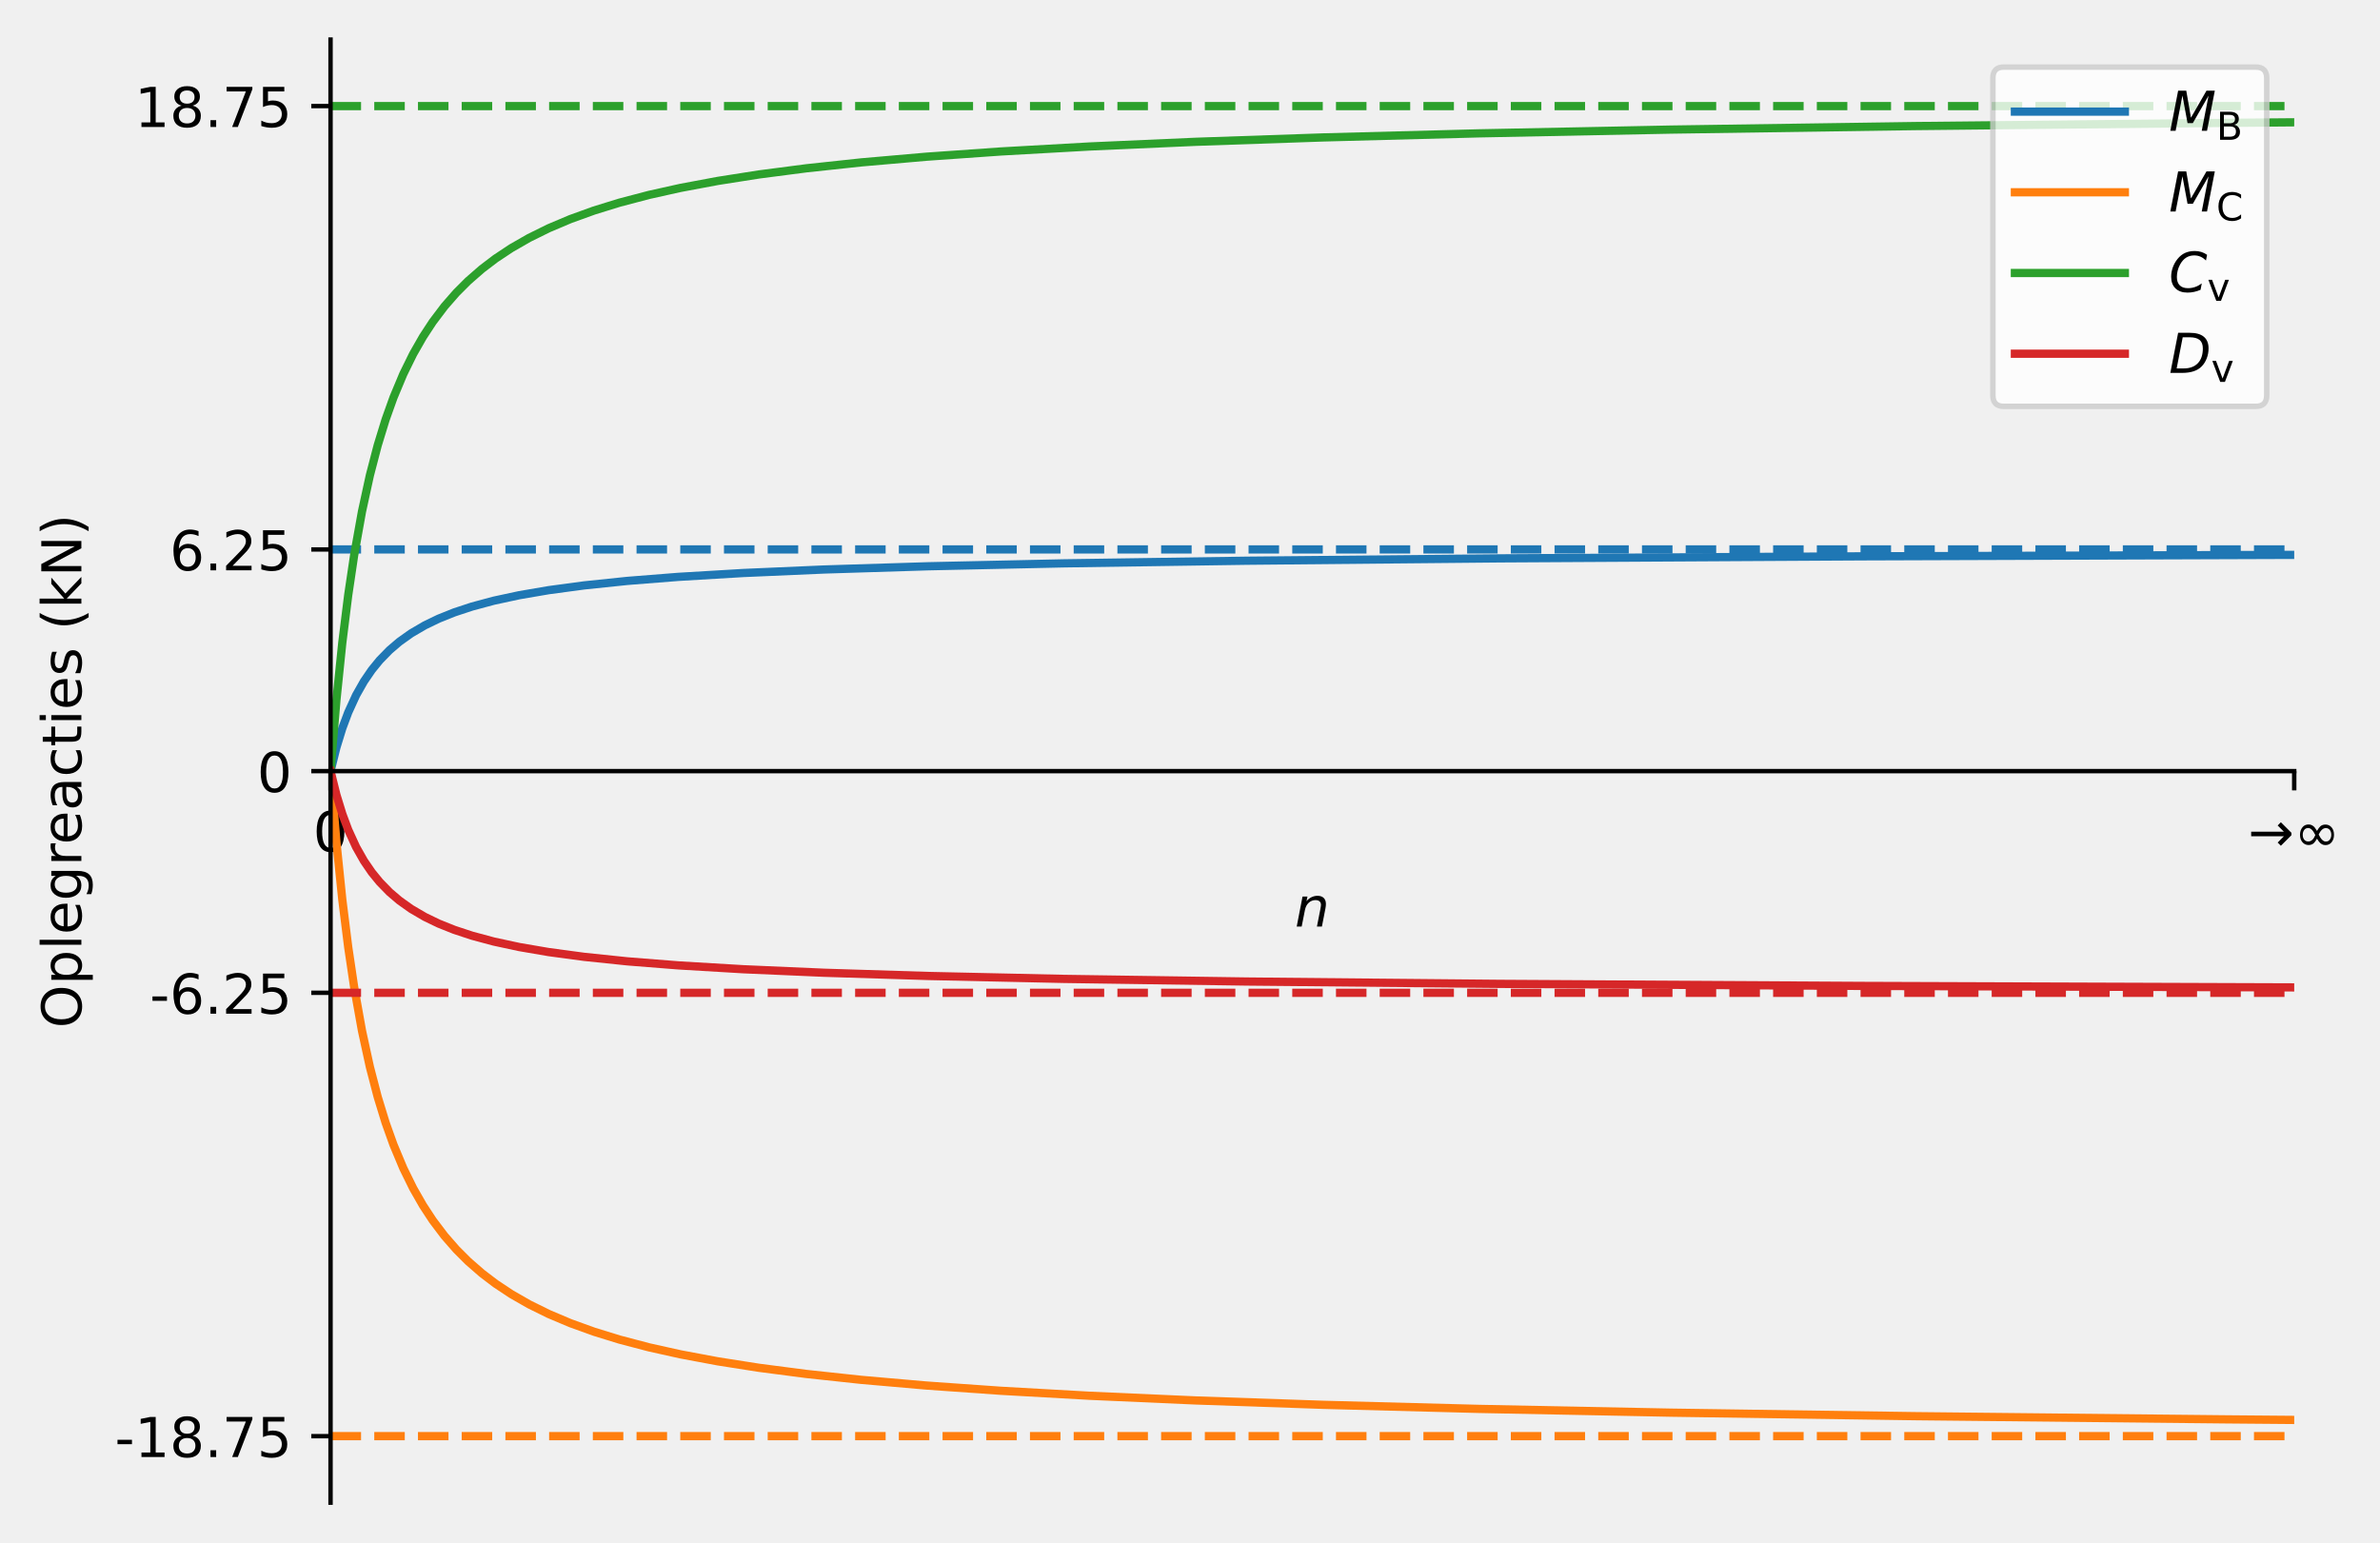
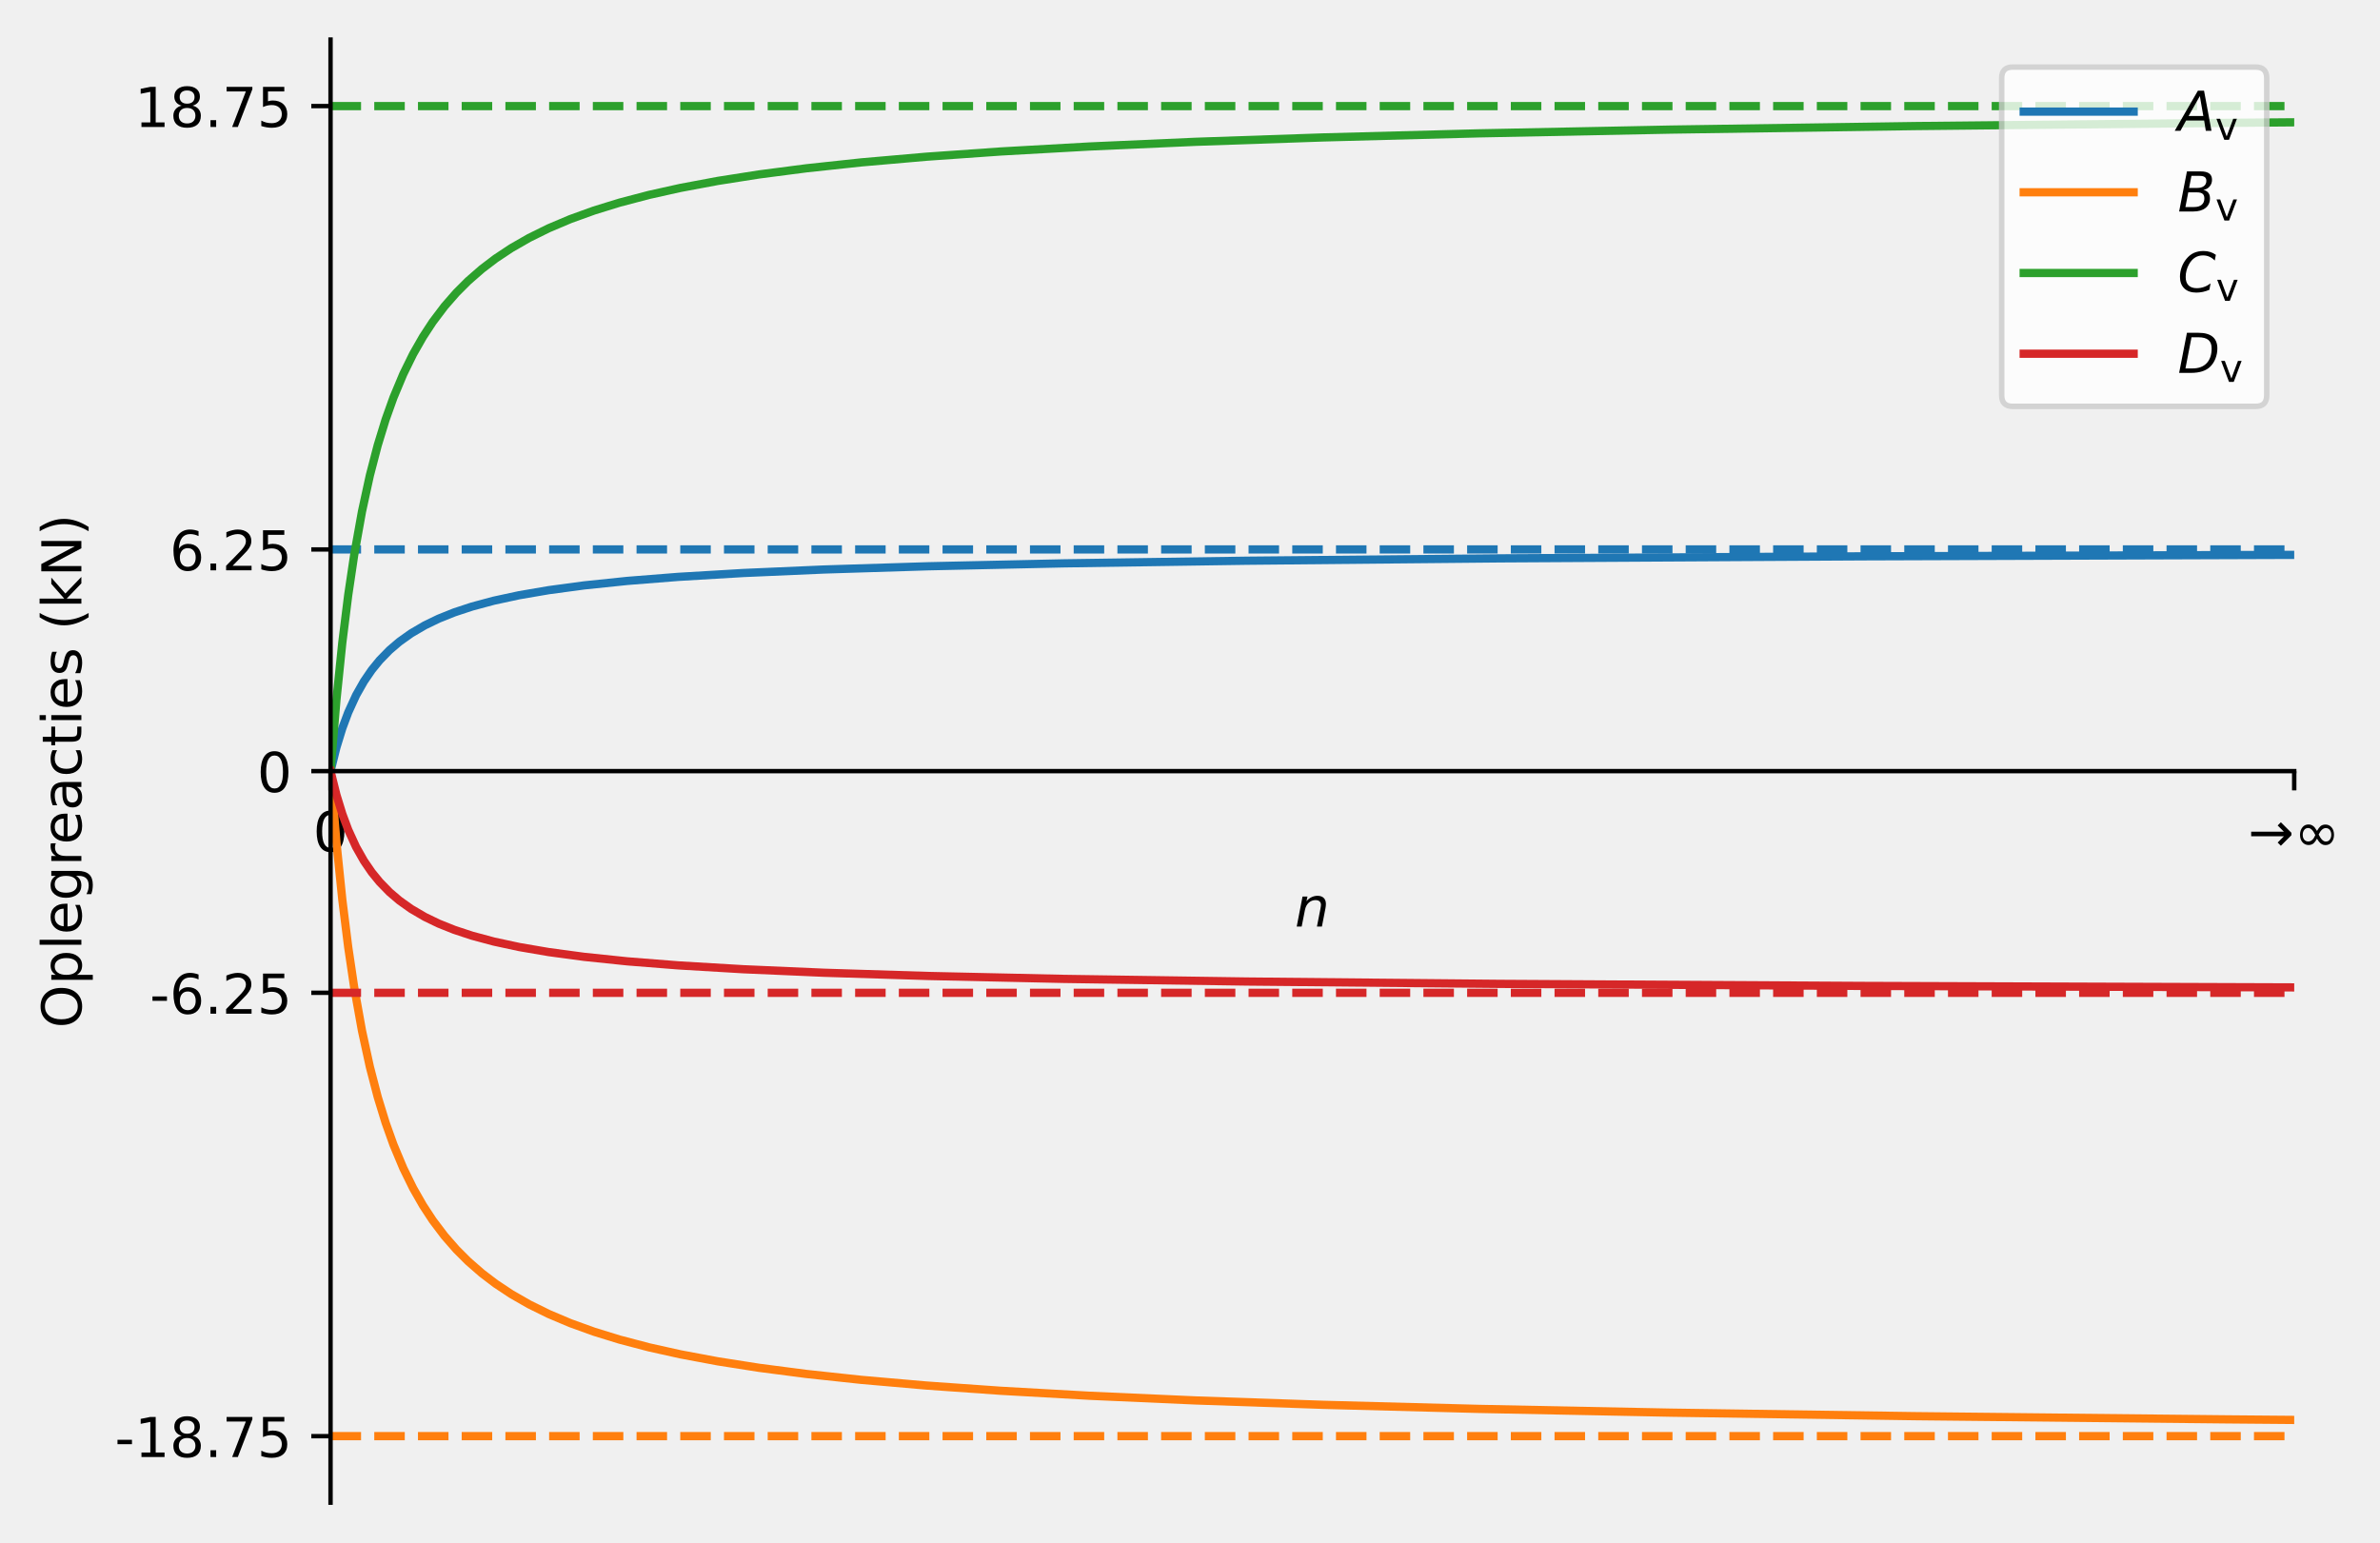
<svg xmlns="http://www.w3.org/2000/svg" xmlns:xlink="http://www.w3.org/1999/xlink" width="432.834pt" height="280.512pt" viewBox="0 0 432.834 280.512" version="1.1">
  <defs>
    <style type="text/css">*{stroke-linejoin: round; stroke-linecap: butt}</style>
  </defs>
  <g id="figure_1">
    <g id="patch_1">
      <path d="M 0 280.512  L 432.834 280.512  L 432.834 0  L 0 0  L 0 280.512  z " style="fill: none" />
    </g>
    <g id="axes_1">
      <g id="patch_2">
        <path d="M 60.114 273.312  L 417.234 273.312  L 417.234 7.2  L 60.114 7.2  L 60.114 273.312  z " style="fill: none" />
      </g>
      <g id="matplotlib.axis_1">
        <g id="xtick_1">
          <g id="line2d_1">
            <defs>
-               <path id="m6fb3239a4a" d="M 0 0  L 0 3.5  " style="stroke: #000000; stroke-width: 0.8" />
-             </defs>
-             <g>
-               <use xlink:href="#m6fb3239a4a" x="60.114" y="140.256" style="stroke: #000000; stroke-width: 0.8" />
+               <path id="m4605a15972" d="M 0 0  L 0 3.5  " style="stroke: #000000; stroke-width: 0.8" />
+             </defs>
+             <g>
+               <use xlink:href="#m4605a15972" x="60.114" y="140.256" style="stroke: #000000; stroke-width: 0.8" />
            </g>
          </g>
          <g id="text_1">
            <g transform="translate(56.93281 154.8544) scale(0.1 -0.1)">
              <defs>
                <path id="DejaVuSans-30" d="M 2034 4250  Q 1547 4250 1301 3770  Q 1056 3291 1056 2328  Q 1056 1369 1301 889  Q 1547 409 2034 409  Q 2525 409 2770 889  Q 3016 1369 3016 2328  Q 3016 3291 2770 3770  Q 2525 4250 2034 4250  z M 2034 4750  Q 2819 4750 3233 4129  Q 3647 3509 3647 2328  Q 3647 1150 3233 529  Q 2819 -91 2034 -91  Q 1250 -91 836 529  Q 422 1150 422 2328  Q 422 3509 836 4129  Q 1250 4750 2034 4750  z " transform="scale(0.015625)" />
              </defs>
              <use xlink:href="#DejaVuSans-30" />
            </g>
          </g>
        </g>
        <g id="xtick_2">
          <g id="line2d_2">
            <g>
-               <use xlink:href="#m6fb3239a4a" x="417.234" y="140.256" style="stroke: #000000; stroke-width: 0.8" />
+               <use xlink:href="#m4605a15972" x="417.234" y="140.256" style="stroke: #000000; stroke-width: 0.8" />
            </g>
          </g>
          <g id="text_2">
            <g transform="translate(408.8341 154.8544) scale(0.1 -0.1)">
              <defs>
                <path id="DejaVuSans-2192" d="M 5050 2147  L 5050 1866  L 3822 638  L 3447 1013  L 4175 1741  L 366 1741  L 366 2272  L 4175 2272  L 3447 3000  L 3822 3375  L 5050 2147  z " transform="scale(0.015625)" />
                <path id="DejaVuSans-221e" d="M 2916 1091  Q 2819 1203 2666 1466  Q 2456 1091 2272 925  Q 2041 725 1681 725  Q 1259 725 981 1041  Q 688 1372 688 1919  Q 688 2444 981 2800  Q 1244 3116 1688 3116  Q 1916 3116 2084 3022  Q 2281 2919 2416 2741  Q 2541 2581 2666 2366  Q 2875 2741 3059 2906  Q 3291 3106 3650 3106  Q 4072 3106 4350 2791  Q 4644 2459 4644 1913  Q 4644 1388 4350 1031  Q 4088 716 3644 716  Q 3416 716 3247 809  Q 3078 894 2916 1091  z M 1647 1134  Q 2163 1134 2472 1884  Q 2075 2703 1647 2703  Q 1334 2703 1175 2478  Q 1003 2238 1003 1919  Q 1003 1569 1175 1353  Q 1350 1134 1647 1134  z M 3684 2697  Q 3219 2697 2859 1947  Q 3253 1128 3684 1128  Q 3997 1128 4156 1353  Q 4328 1594 4328 1913  Q 4328 2263 4156 2478  Q 3981 2697 3684 2697  z " transform="scale(0.015625)" />
              </defs>
              <use xlink:href="#DejaVuSans-2192" transform="translate(0 0.265625)" />
              <use xlink:href="#DejaVuSans-221e" transform="translate(83.78906 0.265625)" />
            </g>
          </g>
        </g>
        <g id="text_3">
          <g transform="translate(235.4741 168.5326) scale(0.1 -0.1)">
            <defs>
              <path id="DejaVuSans-Oblique-6e" d="M 3566 2113  L 3156 0  L 2578 0  L 2988 2091  Q 3016 2238 3031 2350  Q 3047 2463 3047 2528  Q 3047 2791 2881 2937  Q 2716 3084 2419 3084  Q 1956 3084 1622 2776  Q 1288 2469 1184 1941  L 800 0  L 225 0  L 903 3500  L 1478 3500  L 1363 2950  Q 1603 3253 1940 3418  Q 2278 3584 2650 3584  Q 3113 3584 3367 3334  Q 3622 3084 3622 2631  Q 3622 2519 3608 2391  Q 3594 2263 3566 2113  z " transform="scale(0.015625)" />
            </defs>
            <use xlink:href="#DejaVuSans-Oblique-6e" />
          </g>
        </g>
      </g>
      <g id="matplotlib.axis_2">
        <g id="ytick_1">
          <g id="line2d_3">
            <defs>
-               <path id="m26f1912594" d="M 0 0  L -3.5 0  " style="stroke: #000000; stroke-width: 0.8" />
-             </defs>
-             <g>
-               <use xlink:href="#m26f1912594" x="60.114" y="261.216" style="stroke: #000000; stroke-width: 0.8" />
+               <path id="mf6d08689dd" d="M 0 0  L -3.5 0  " style="stroke: #000000; stroke-width: 0.8" />
+             </defs>
+             <g>
+               <use xlink:href="#mf6d08689dd" x="60.114" y="261.216" style="stroke: #000000; stroke-width: 0.8" />
            </g>
          </g>
          <g id="text_4">
            <g transform="translate(20.87813 265.0152) scale(0.1 -0.1)">
              <defs>
                <path id="DejaVuSans-2d" d="M 313 2009  L 1997 2009  L 1997 1497  L 313 1497  L 313 2009  z " transform="scale(0.015625)" />
                <path id="DejaVuSans-31" d="M 794 531  L 1825 531  L 1825 4091  L 703 3866  L 703 4441  L 1819 4666  L 2450 4666  L 2450 531  L 3481 531  L 3481 0  L 794 0  L 794 531  z " transform="scale(0.015625)" />
                <path id="DejaVuSans-38" d="M 2034 2216  Q 1584 2216 1326 1975  Q 1069 1734 1069 1313  Q 1069 891 1326 650  Q 1584 409 2034 409  Q 2484 409 2743 651  Q 3003 894 3003 1313  Q 3003 1734 2745 1975  Q 2488 2216 2034 2216  z M 1403 2484  Q 997 2584 770 2862  Q 544 3141 544 3541  Q 544 4100 942 4425  Q 1341 4750 2034 4750  Q 2731 4750 3128 4425  Q 3525 4100 3525 3541  Q 3525 3141 3298 2862  Q 3072 2584 2669 2484  Q 3125 2378 3379 2068  Q 3634 1759 3634 1313  Q 3634 634 3220 271  Q 2806 -91 2034 -91  Q 1263 -91 848 271  Q 434 634 434 1313  Q 434 1759 690 2068  Q 947 2378 1403 2484  z M 1172 3481  Q 1172 3119 1398 2916  Q 1625 2713 2034 2713  Q 2441 2713 2670 2916  Q 2900 3119 2900 3481  Q 2900 3844 2670 4047  Q 2441 4250 2034 4250  Q 1625 4250 1398 4047  Q 1172 3844 1172 3481  z " transform="scale(0.015625)" />
                <path id="DejaVuSans-2e" d="M 684 794  L 1344 794  L 1344 0  L 684 0  L 684 794  z " transform="scale(0.015625)" />
                <path id="DejaVuSans-37" d="M 525 4666  L 3525 4666  L 3525 4397  L 1831 0  L 1172 0  L 2766 4134  L 525 4134  L 525 4666  z " transform="scale(0.015625)" />
                <path id="DejaVuSans-35" d="M 691 4666  L 3169 4666  L 3169 4134  L 1269 4134  L 1269 2991  Q 1406 3038 1543 3061  Q 1681 3084 1819 3084  Q 2600 3084 3056 2656  Q 3513 2228 3513 1497  Q 3513 744 3044 326  Q 2575 -91 1722 -91  Q 1428 -91 1123 -41  Q 819 9 494 109  L 494 744  Q 775 591 1075 516  Q 1375 441 1709 441  Q 2250 441 2565 725  Q 2881 1009 2881 1497  Q 2881 1984 2565 2268  Q 2250 2553 1709 2553  Q 1456 2553 1204 2497  Q 953 2441 691 2322  L 691 4666  z " transform="scale(0.015625)" />
              </defs>
              <use xlink:href="#DejaVuSans-2d" />
              <use xlink:href="#DejaVuSans-31" transform="translate(36.08398 0)" />
              <use xlink:href="#DejaVuSans-38" transform="translate(99.70703 0)" />
              <use xlink:href="#DejaVuSans-2e" transform="translate(163.3301 0)" />
              <use xlink:href="#DejaVuSans-37" transform="translate(195.1172 0)" />
              <use xlink:href="#DejaVuSans-35" transform="translate(258.7402 0)" />
            </g>
          </g>
        </g>
        <g id="ytick_2">
          <g id="line2d_4">
            <g>
-               <use xlink:href="#m26f1912594" x="60.114" y="180.576" style="stroke: #000000; stroke-width: 0.8" />
+               <use xlink:href="#mf6d08689dd" x="60.114" y="180.576" style="stroke: #000000; stroke-width: 0.8" />
            </g>
          </g>
          <g id="text_5">
            <g transform="translate(27.24063 184.3752) scale(0.1 -0.1)">
              <defs>
                <path id="DejaVuSans-36" d="M 2113 2584  Q 1688 2584 1439 2293  Q 1191 2003 1191 1497  Q 1191 994 1439 701  Q 1688 409 2113 409  Q 2538 409 2786 701  Q 3034 994 3034 1497  Q 3034 2003 2786 2293  Q 2538 2584 2113 2584  z M 3366 4563  L 3366 3988  Q 3128 4100 2886 4159  Q 2644 4219 2406 4219  Q 1781 4219 1451 3797  Q 1122 3375 1075 2522  Q 1259 2794 1537 2939  Q 1816 3084 2150 3084  Q 2853 3084 3261 2657  Q 3669 2231 3669 1497  Q 3669 778 3244 343  Q 2819 -91 2113 -91  Q 1303 -91 875 529  Q 447 1150 447 2328  Q 447 3434 972 4092  Q 1497 4750 2381 4750  Q 2619 4750 2861 4703  Q 3103 4656 3366 4563  z " transform="scale(0.015625)" />
                <path id="DejaVuSans-32" d="M 1228 531  L 3431 531  L 3431 0  L 469 0  L 469 531  Q 828 903 1448 1529  Q 2069 2156 2228 2338  Q 2531 2678 2651 2914  Q 2772 3150 2772 3378  Q 2772 3750 2511 3984  Q 2250 4219 1831 4219  Q 1534 4219 1204 4116  Q 875 4013 500 3803  L 500 4441  Q 881 4594 1212 4672  Q 1544 4750 1819 4750  Q 2544 4750 2975 4387  Q 3406 4025 3406 3419  Q 3406 3131 3298 2873  Q 3191 2616 2906 2266  Q 2828 2175 2409 1742  Q 1991 1309 1228 531  z " transform="scale(0.015625)" />
              </defs>
              <use xlink:href="#DejaVuSans-2d" />
              <use xlink:href="#DejaVuSans-36" transform="translate(36.08398 0)" />
              <use xlink:href="#DejaVuSans-2e" transform="translate(99.70703 0)" />
              <use xlink:href="#DejaVuSans-32" transform="translate(131.4941 0)" />
              <use xlink:href="#DejaVuSans-35" transform="translate(195.1172 0)" />
            </g>
          </g>
        </g>
        <g id="ytick_3">
          <g id="line2d_5">
            <g>
-               <use xlink:href="#m26f1912594" x="60.114" y="140.256" style="stroke: #000000; stroke-width: 0.8" />
+               <use xlink:href="#mf6d08689dd" x="60.114" y="140.256" style="stroke: #000000; stroke-width: 0.8" />
            </g>
          </g>
          <g id="text_6">
            <g transform="translate(46.75156 144.0552) scale(0.1 -0.1)">
              <use xlink:href="#DejaVuSans-30" />
            </g>
          </g>
        </g>
        <g id="ytick_4">
          <g id="line2d_6">
            <g>
-               <use xlink:href="#m26f1912594" x="60.114" y="99.936" style="stroke: #000000; stroke-width: 0.8" />
+               <use xlink:href="#mf6d08689dd" x="60.114" y="99.936" style="stroke: #000000; stroke-width: 0.8" />
            </g>
          </g>
          <g id="text_7">
            <g transform="translate(30.84844 103.7352) scale(0.1 -0.1)">
              <use xlink:href="#DejaVuSans-36" />
              <use xlink:href="#DejaVuSans-2e" transform="translate(63.62305 0)" />
              <use xlink:href="#DejaVuSans-32" transform="translate(95.41016 0)" />
              <use xlink:href="#DejaVuSans-35" transform="translate(159.0332 0)" />
            </g>
          </g>
        </g>
        <g id="ytick_5">
          <g id="line2d_7">
            <g>
-               <use xlink:href="#m26f1912594" x="60.114" y="19.296" style="stroke: #000000; stroke-width: 0.8" />
+               <use xlink:href="#mf6d08689dd" x="60.114" y="19.296" style="stroke: #000000; stroke-width: 0.8" />
            </g>
          </g>
          <g id="text_8">
            <g transform="translate(24.48594 23.09522) scale(0.1 -0.1)">
              <use xlink:href="#DejaVuSans-31" />
              <use xlink:href="#DejaVuSans-38" transform="translate(63.62305 0)" />
              <use xlink:href="#DejaVuSans-2e" transform="translate(127.2461 0)" />
              <use xlink:href="#DejaVuSans-37" transform="translate(159.0332 0)" />
              <use xlink:href="#DejaVuSans-35" transform="translate(222.6562 0)" />
            </g>
          </g>
        </g>
        <g id="text_9">
          <g transform="translate(14.79844 186.9958) rotate(-90) scale(0.1 -0.1)">
            <defs>
              <path id="DejaVuSans-4f" d="M 2522 4238  Q 1834 4238 1429 3725  Q 1025 3213 1025 2328  Q 1025 1447 1429 934  Q 1834 422 2522 422  Q 3209 422 3611 934  Q 4013 1447 4013 2328  Q 4013 3213 3611 3725  Q 3209 4238 2522 4238  z M 2522 4750  Q 3503 4750 4090 4092  Q 4678 3434 4678 2328  Q 4678 1225 4090 567  Q 3503 -91 2522 -91  Q 1538 -91 948 565  Q 359 1222 359 2328  Q 359 3434 948 4092  Q 1538 4750 2522 4750  z " transform="scale(0.015625)" />
              <path id="DejaVuSans-70" d="M 1159 525  L 1159 -1331  L 581 -1331  L 581 3500  L 1159 3500  L 1159 2969  Q 1341 3281 1617 3432  Q 1894 3584 2278 3584  Q 2916 3584 3314 3078  Q 3713 2572 3713 1747  Q 3713 922 3314 415  Q 2916 -91 2278 -91  Q 1894 -91 1617 61  Q 1341 213 1159 525  z M 3116 1747  Q 3116 2381 2855 2742  Q 2594 3103 2138 3103  Q 1681 3103 1420 2742  Q 1159 2381 1159 1747  Q 1159 1113 1420 752  Q 1681 391 2138 391  Q 2594 391 2855 752  Q 3116 1113 3116 1747  z " transform="scale(0.015625)" />
              <path id="DejaVuSans-6c" d="M 603 4863  L 1178 4863  L 1178 0  L 603 0  L 603 4863  z " transform="scale(0.015625)" />
              <path id="DejaVuSans-65" d="M 3597 1894  L 3597 1613  L 953 1613  Q 991 1019 1311 708  Q 1631 397 2203 397  Q 2534 397 2845 478  Q 3156 559 3463 722  L 3463 178  Q 3153 47 2828 -22  Q 2503 -91 2169 -91  Q 1331 -91 842 396  Q 353 884 353 1716  Q 353 2575 817 3079  Q 1281 3584 2069 3584  Q 2775 3584 3186 3129  Q 3597 2675 3597 1894  z M 3022 2063  Q 3016 2534 2758 2815  Q 2500 3097 2075 3097  Q 1594 3097 1305 2825  Q 1016 2553 972 2059  L 3022 2063  z " transform="scale(0.015625)" />
              <path id="DejaVuSans-67" d="M 2906 1791  Q 2906 2416 2648 2759  Q 2391 3103 1925 3103  Q 1463 3103 1205 2759  Q 947 2416 947 1791  Q 947 1169 1205 825  Q 1463 481 1925 481  Q 2391 481 2648 825  Q 2906 1169 2906 1791  z M 3481 434  Q 3481 -459 3084 -895  Q 2688 -1331 1869 -1331  Q 1566 -1331 1297 -1286  Q 1028 -1241 775 -1147  L 775 -588  Q 1028 -725 1275 -790  Q 1522 -856 1778 -856  Q 2344 -856 2625 -561  Q 2906 -266 2906 331  L 2906 616  Q 2728 306 2450 153  Q 2172 0 1784 0  Q 1141 0 747 490  Q 353 981 353 1791  Q 353 2603 747 3093  Q 1141 3584 1784 3584  Q 2172 3584 2450 3431  Q 2728 3278 2906 2969  L 2906 3500  L 3481 3500  L 3481 434  z " transform="scale(0.015625)" />
              <path id="DejaVuSans-72" d="M 2631 2963  Q 2534 3019 2420 3045  Q 2306 3072 2169 3072  Q 1681 3072 1420 2755  Q 1159 2438 1159 1844  L 1159 0  L 581 0  L 581 3500  L 1159 3500  L 1159 2956  Q 1341 3275 1631 3429  Q 1922 3584 2338 3584  Q 2397 3584 2469 3576  Q 2541 3569 2628 3553  L 2631 2963  z " transform="scale(0.015625)" />
              <path id="DejaVuSans-61" d="M 2194 1759  Q 1497 1759 1228 1600  Q 959 1441 959 1056  Q 959 750 1161 570  Q 1363 391 1709 391  Q 2188 391 2477 730  Q 2766 1069 2766 1631  L 2766 1759  L 2194 1759  z M 3341 1997  L 3341 0  L 2766 0  L 2766 531  Q 2569 213 2275 61  Q 1981 -91 1556 -91  Q 1019 -91 701 211  Q 384 513 384 1019  Q 384 1609 779 1909  Q 1175 2209 1959 2209  L 2766 2209  L 2766 2266  Q 2766 2663 2505 2880  Q 2244 3097 1772 3097  Q 1472 3097 1187 3025  Q 903 2953 641 2809  L 641 3341  Q 956 3463 1253 3523  Q 1550 3584 1831 3584  Q 2591 3584 2966 3190  Q 3341 2797 3341 1997  z " transform="scale(0.015625)" />
              <path id="DejaVuSans-63" d="M 3122 3366  L 3122 2828  Q 2878 2963 2633 3030  Q 2388 3097 2138 3097  Q 1578 3097 1268 2742  Q 959 2388 959 1747  Q 959 1106 1268 751  Q 1578 397 2138 397  Q 2388 397 2633 464  Q 2878 531 3122 666  L 3122 134  Q 2881 22 2623 -34  Q 2366 -91 2075 -91  Q 1284 -91 818 406  Q 353 903 353 1747  Q 353 2603 823 3093  Q 1294 3584 2113 3584  Q 2378 3584 2631 3529  Q 2884 3475 3122 3366  z " transform="scale(0.015625)" />
              <path id="DejaVuSans-74" d="M 1172 4494  L 1172 3500  L 2356 3500  L 2356 3053  L 1172 3053  L 1172 1153  Q 1172 725 1289 603  Q 1406 481 1766 481  L 2356 481  L 2356 0  L 1766 0  Q 1100 0 847 248  Q 594 497 594 1153  L 594 3053  L 172 3053  L 172 3500  L 594 3500  L 594 4494  L 1172 4494  z " transform="scale(0.015625)" />
              <path id="DejaVuSans-69" d="M 603 3500  L 1178 3500  L 1178 0  L 603 0  L 603 3500  z M 603 4863  L 1178 4863  L 1178 4134  L 603 4134  L 603 4863  z " transform="scale(0.015625)" />
              <path id="DejaVuSans-73" d="M 2834 3397  L 2834 2853  Q 2591 2978 2328 3040  Q 2066 3103 1784 3103  Q 1356 3103 1142 2972  Q 928 2841 928 2578  Q 928 2378 1081 2264  Q 1234 2150 1697 2047  L 1894 2003  Q 2506 1872 2764 1633  Q 3022 1394 3022 966  Q 3022 478 2636 193  Q 2250 -91 1575 -91  Q 1294 -91 989 -36  Q 684 19 347 128  L 347 722  Q 666 556 975 473  Q 1284 391 1588 391  Q 1994 391 2212 530  Q 2431 669 2431 922  Q 2431 1156 2273 1281  Q 2116 1406 1581 1522  L 1381 1569  Q 847 1681 609 1914  Q 372 2147 372 2553  Q 372 3047 722 3315  Q 1072 3584 1716 3584  Q 2034 3584 2315 3537  Q 2597 3491 2834 3397  z " transform="scale(0.015625)" />
              <path id="DejaVuSans-20" transform="scale(0.015625)" />
              <path id="DejaVuSans-28" d="M 1984 4856  Q 1566 4138 1362 3434  Q 1159 2731 1159 2009  Q 1159 1288 1364 580  Q 1569 -128 1984 -844  L 1484 -844  Q 1016 -109 783 600  Q 550 1309 550 2009  Q 550 2706 781 3412  Q 1013 4119 1484 4856  L 1984 4856  z " transform="scale(0.015625)" />
              <path id="DejaVuSans-6b" d="M 581 4863  L 1159 4863  L 1159 1991  L 2875 3500  L 3609 3500  L 1753 1863  L 3688 0  L 2938 0  L 1159 1709  L 1159 0  L 581 0  L 581 4863  z " transform="scale(0.015625)" />
              <path id="DejaVuSans-4e" d="M 628 4666  L 1478 4666  L 3547 763  L 3547 4666  L 4159 4666  L 4159 0  L 3309 0  L 1241 3903  L 1241 0  L 628 0  L 628 4666  z " transform="scale(0.015625)" />
              <path id="DejaVuSans-29" d="M 513 4856  L 1013 4856  Q 1481 4119 1714 3412  Q 1947 2706 1947 2009  Q 1947 1309 1714 600  Q 1481 -109 1013 -844  L 513 -844  Q 928 -128 1133 580  Q 1338 1288 1338 2009  Q 1338 2731 1133 3434  Q 928 4138 513 4856  z " transform="scale(0.015625)" />
            </defs>
            <use xlink:href="#DejaVuSans-4f" />
            <use xlink:href="#DejaVuSans-70" transform="translate(78.71094 0)" />
            <use xlink:href="#DejaVuSans-6c" transform="translate(142.1875 0)" />
            <use xlink:href="#DejaVuSans-65" transform="translate(169.9707 0)" />
            <use xlink:href="#DejaVuSans-67" transform="translate(231.4941 0)" />
            <use xlink:href="#DejaVuSans-72" transform="translate(294.9707 0)" />
            <use xlink:href="#DejaVuSans-65" transform="translate(333.834 0)" />
            <use xlink:href="#DejaVuSans-61" transform="translate(395.3574 0)" />
            <use xlink:href="#DejaVuSans-63" transform="translate(456.6367 0)" />
            <use xlink:href="#DejaVuSans-74" transform="translate(511.6172 0)" />
            <use xlink:href="#DejaVuSans-69" transform="translate(550.8262 0)" />
            <use xlink:href="#DejaVuSans-65" transform="translate(578.6094 0)" />
            <use xlink:href="#DejaVuSans-73" transform="translate(640.1328 0)" />
            <use xlink:href="#DejaVuSans-20" transform="translate(692.2324 0)" />
            <use xlink:href="#DejaVuSans-28" transform="translate(724.0195 0)" />
            <use xlink:href="#DejaVuSans-6b" transform="translate(763.0332 0)" />
            <use xlink:href="#DejaVuSans-4e" transform="translate(820.9434 0)" />
            <use xlink:href="#DejaVuSans-29" transform="translate(895.748 0)" />
          </g>
        </g>
      </g>
      <g id="line2d_8">
-         <path d="M 60.114 140.256  L 61.186 135.932  L 62.259 132.446  L 63.331 129.575  L 64.761 126.453  L 66.191 123.926  L 67.621 121.839  L 69.051 120.086  L 70.838 118.253  L 72.626 116.726  L 74.771 115.199  L 77.273 113.735  L 79.775 112.527  L 82.635 111.382  L 85.852 110.32  L 89.785 109.262  L 94.432 108.26  L 99.794 107.342  L 106.229 106.476  L 114.093 105.658  L 123.388 104.922  L 135.184 104.222  L 149.841 103.585  L 168.787 102.997  L 193.453 102.466  L 226.699 101.987  L 272.813 101.56  L 338.946 101.187  L 417.234 100.919  L 417.234 100.919  " clip-path="url(#pb5af8a26dc)" style="fill: none; stroke: #1f77b4; stroke-width: 1.5; stroke-linecap: square" />
+         <path d="M 60.114 140.256  L 61.186 135.932  L 62.259 132.446  L 63.331 129.575  L 64.761 126.453  L 66.191 123.926  L 67.621 121.839  L 69.051 120.086  L 70.838 118.253  L 72.626 116.726  L 74.771 115.199  L 77.273 113.735  L 79.775 112.527  L 82.635 111.382  L 85.852 110.32  L 89.785 109.262  L 94.432 108.26  L 99.794 107.342  L 106.229 106.476  L 114.093 105.658  L 123.388 104.922  L 135.184 104.222  L 149.841 103.585  L 168.787 102.997  L 193.453 102.466  L 226.699 101.987  L 272.813 101.56  L 338.946 101.187  L 417.234 100.919  L 417.234 100.919  " clip-path="url(#p53625555cb)" style="fill: none; stroke: #1f77b4; stroke-width: 1.5; stroke-linecap: square" />
      </g>
      <g id="line2d_9">
-         <path d="M 60.114 99.936  L 417.234 99.936  " clip-path="url(#pb5af8a26dc)" style="fill: none; stroke-dasharray: 5.55,2.4; stroke-dashoffset: 0; stroke: #1f77b4; stroke-width: 1.5" />
+         <path d="M 60.114 99.936  L 417.234 99.936  " clip-path="url(#p53625555cb)" style="fill: none; stroke-dasharray: 5.55,2.4; stroke-dashoffset: 0; stroke: #1f77b4; stroke-width: 1.5" />
      </g>
      <g id="line2d_10">
-         <path d="M 60.114 140.256  L 61.186 153.228  L 62.259 163.687  L 63.331 172.298  L 64.404 179.513  L 65.834 187.489  L 67.264 194.046  L 68.694 199.532  L 70.123 204.19  L 71.553 208.193  L 73.341 212.471  L 75.128 216.11  L 76.916 219.243  L 78.703 221.97  L 80.848 224.808  L 82.993 227.263  L 85.137 229.408  L 87.64 231.591  L 90.142 233.494  L 93.002 235.39  L 96.219 237.235  L 99.794 238.999  L 103.726 240.662  L 108.016 242.213  L 112.663 243.65  L 118.025 245.059  L 123.745 246.333  L 130.537 247.606  L 138.044 248.783  L 146.624 249.9  L 156.633 250.975  L 168.43 252.005  L 182.014 252.961  L 198.1 253.865  L 217.404 254.719  L 240.64 255.516  L 268.881 256.255  L 303.914 256.943  L 348.241 257.581  L 405.08 258.164  L 417.234 258.266  L 417.234 258.266  " clip-path="url(#pb5af8a26dc)" style="fill: none; stroke: #ff7f0e; stroke-width: 1.5; stroke-linecap: square" />
+         <path d="M 60.114 140.256  L 61.186 153.228  L 62.259 163.687  L 63.331 172.298  L 64.404 179.513  L 65.834 187.489  L 67.264 194.046  L 68.694 199.532  L 70.123 204.19  L 71.553 208.193  L 73.341 212.471  L 75.128 216.11  L 76.916 219.243  L 78.703 221.97  L 80.848 224.808  L 82.993 227.263  L 85.137 229.408  L 87.64 231.591  L 90.142 233.494  L 93.002 235.39  L 96.219 237.235  L 99.794 238.999  L 103.726 240.662  L 108.016 242.213  L 112.663 243.65  L 118.025 245.059  L 123.745 246.333  L 130.537 247.606  L 138.044 248.783  L 146.624 249.9  L 156.633 250.975  L 168.43 252.005  L 182.014 252.961  L 198.1 253.865  L 217.404 254.719  L 240.64 255.516  L 268.881 256.255  L 303.914 256.943  L 348.241 257.581  L 405.08 258.164  L 417.234 258.266  L 417.234 258.266  " clip-path="url(#p53625555cb)" style="fill: none; stroke: #ff7f0e; stroke-width: 1.5; stroke-linecap: square" />
      </g>
      <g id="line2d_11">
-         <path d="M 60.114 261.216  L 417.234 261.216  " clip-path="url(#pb5af8a26dc)" style="fill: none; stroke-dasharray: 5.55,2.4; stroke-dashoffset: 0; stroke: #ff7f0e; stroke-width: 1.5" />
+         <path d="M 60.114 261.216  L 417.234 261.216  " clip-path="url(#p53625555cb)" style="fill: none; stroke-dasharray: 5.55,2.4; stroke-dashoffset: 0; stroke: #ff7f0e; stroke-width: 1.5" />
      </g>
      <g id="line2d_12">
-         <path d="M 60.114 140.256  L 61.186 127.284  L 62.259 116.825  L 63.331 108.214  L 64.404 100.999  L 65.834 93.023  L 67.264 86.466  L 68.694 80.98  L 70.123 76.322  L 71.553 72.319  L 73.341 68.041  L 75.128 64.402  L 76.916 61.269  L 78.703 58.542  L 80.848 55.704  L 82.993 53.249  L 85.137 51.104  L 87.64 48.921  L 90.142 47.018  L 93.002 45.122  L 96.219 43.277  L 99.794 41.513  L 103.726 39.85  L 108.016 38.299  L 112.663 36.862  L 118.025 35.453  L 123.745 34.179  L 130.537 32.906  L 138.044 31.729  L 146.624 30.612  L 156.633 29.537  L 168.43 28.507  L 182.014 27.551  L 198.1 26.647  L 217.404 25.793  L 240.64 24.996  L 268.881 24.257  L 303.914 23.569  L 348.241 22.931  L 405.08 22.348  L 417.234 22.246  L 417.234 22.246  " clip-path="url(#pb5af8a26dc)" style="fill: none; stroke: #2ca02c; stroke-width: 1.5; stroke-linecap: square" />
+         <path d="M 60.114 140.256  L 61.186 127.284  L 62.259 116.825  L 63.331 108.214  L 64.404 100.999  L 65.834 93.023  L 67.264 86.466  L 68.694 80.98  L 70.123 76.322  L 71.553 72.319  L 73.341 68.041  L 75.128 64.402  L 76.916 61.269  L 78.703 58.542  L 80.848 55.704  L 82.993 53.249  L 85.137 51.104  L 87.64 48.921  L 90.142 47.018  L 93.002 45.122  L 96.219 43.277  L 99.794 41.513  L 103.726 39.85  L 108.016 38.299  L 112.663 36.862  L 118.025 35.453  L 123.745 34.179  L 130.537 32.906  L 138.044 31.729  L 146.624 30.612  L 156.633 29.537  L 168.43 28.507  L 182.014 27.551  L 198.1 26.647  L 217.404 25.793  L 240.64 24.996  L 268.881 24.257  L 303.914 23.569  L 348.241 22.931  L 405.08 22.348  L 417.234 22.246  L 417.234 22.246  " clip-path="url(#p53625555cb)" style="fill: none; stroke: #2ca02c; stroke-width: 1.5; stroke-linecap: square" />
      </g>
      <g id="line2d_13">
-         <path d="M 60.114 19.296  L 417.234 19.296  " clip-path="url(#pb5af8a26dc)" style="fill: none; stroke-dasharray: 5.55,2.4; stroke-dashoffset: 0; stroke: #2ca02c; stroke-width: 1.5" />
+         <path d="M 60.114 19.296  L 417.234 19.296  " clip-path="url(#p53625555cb)" style="fill: none; stroke-dasharray: 5.55,2.4; stroke-dashoffset: 0; stroke: #2ca02c; stroke-width: 1.5" />
      </g>
      <g id="line2d_14">
-         <path d="M 60.114 140.256  L 61.186 144.58  L 62.259 148.066  L 63.331 150.937  L 64.761 154.059  L 66.191 156.586  L 67.621 158.673  L 69.051 160.426  L 70.838 162.259  L 72.626 163.786  L 74.771 165.313  L 77.273 166.777  L 79.775 167.985  L 82.635 169.13  L 85.852 170.192  L 89.785 171.25  L 94.432 172.252  L 99.794 173.17  L 106.229 174.036  L 114.093 174.854  L 123.388 175.59  L 135.184 176.29  L 149.841 176.927  L 168.787 177.515  L 193.453 178.046  L 226.699 178.525  L 272.813 178.952  L 338.946 179.325  L 417.234 179.593  L 417.234 179.593  " clip-path="url(#pb5af8a26dc)" style="fill: none; stroke: #d62728; stroke-width: 1.5; stroke-linecap: square" />
+         <path d="M 60.114 140.256  L 61.186 144.58  L 62.259 148.066  L 63.331 150.937  L 64.761 154.059  L 66.191 156.586  L 67.621 158.673  L 69.051 160.426  L 70.838 162.259  L 72.626 163.786  L 74.771 165.313  L 77.273 166.777  L 79.775 167.985  L 82.635 169.13  L 85.852 170.192  L 89.785 171.25  L 94.432 172.252  L 99.794 173.17  L 106.229 174.036  L 114.093 174.854  L 123.388 175.59  L 135.184 176.29  L 149.841 176.927  L 168.787 177.515  L 193.453 178.046  L 226.699 178.525  L 272.813 178.952  L 338.946 179.325  L 417.234 179.593  L 417.234 179.593  " clip-path="url(#p53625555cb)" style="fill: none; stroke: #d62728; stroke-width: 1.5; stroke-linecap: square" />
      </g>
      <g id="line2d_15">
-         <path d="M 60.114 180.576  L 417.234 180.576  " clip-path="url(#pb5af8a26dc)" style="fill: none; stroke-dasharray: 5.55,2.4; stroke-dashoffset: 0; stroke: #d62728; stroke-width: 1.5" />
+         <path d="M 60.114 180.576  L 417.234 180.576  " clip-path="url(#p53625555cb)" style="fill: none; stroke-dasharray: 5.55,2.4; stroke-dashoffset: 0; stroke: #d62728; stroke-width: 1.5" />
      </g>
      <g id="patch_3">
        <path d="M 60.114 273.312  L 60.114 7.2  " style="fill: none; stroke: #000000; stroke-width: 0.8; stroke-linejoin: miter; stroke-linecap: square" />
      </g>
      <g id="patch_4">
        <path d="M 417.234 273.312  L 417.234 7.2  " style="fill: none" />
      </g>
      <g id="patch_5">
        <path d="M 60.114 140.256  L 417.234 140.256  " style="fill: none; stroke: #000000; stroke-width: 0.8; stroke-linejoin: miter; stroke-linecap: square" />
      </g>
      <g id="patch_6">
        <path d="M 60.114 7.2  L 417.234 7.2  " style="fill: none" />
      </g>
      <g id="legend_1">
        <g id="patch_7">
-           <path d="M 364.434 73.912  L 410.234 73.912  Q 412.234 73.912 412.234 71.912  L 412.234 14.2  Q 412.234 12.2 410.234 12.2  L 364.434 12.2  Q 362.434 12.2 362.434 14.2  L 362.434 71.912  Q 362.434 73.912 364.434 73.912  z " style="fill: #ffffff; opacity: 0.8; stroke: #cccccc; stroke-linejoin: miter" />
+           <path d="M 366.034 73.912  L 410.234 73.912  Q 412.234 73.912 412.234 71.912  L 412.234 14.2  Q 412.234 12.2 410.234 12.2  L 366.034 12.2  Q 364.034 12.2 364.034 14.2  L 364.034 71.912  Q 364.034 73.912 366.034 73.912  z " style="fill: #ffffff; opacity: 0.8; stroke: #cccccc; stroke-linejoin: miter" />
        </g>
        <g id="line2d_16">
-           <path d="M 366.434 20.298  L 376.434 20.298  L 386.434 20.298  " style="fill: none; stroke: #1f77b4; stroke-width: 1.5; stroke-linecap: square" />
+           <path d="M 368.034 20.298  L 378.034 20.298  L 388.034 20.298  " style="fill: none; stroke: #1f77b4; stroke-width: 1.5; stroke-linecap: square" />
        </g>
        <g id="text_10">
-           <g transform="translate(394.4341 23.79844) scale(0.1 -0.1)">
-             <defs>
-               <path id="DejaVuSans-Oblique-4d" d="M 1081 4666  L 2028 4666  L 2572 1522  L 4378 4666  L 5350 4666  L 4441 0  L 3828 0  L 4622 4091  L 2791 897  L 2175 897  L 1581 4103  L 788 0  L 172 0  L 1081 4666  z " transform="scale(0.015625)" />
-               <path id="DejaVuSans-42" d="M 1259 2228  L 1259 519  L 2272 519  Q 2781 519 3026 730  Q 3272 941 3272 1375  Q 3272 1813 3026 2020  Q 2781 2228 2272 2228  L 1259 2228  z M 1259 4147  L 1259 2741  L 2194 2741  Q 2656 2741 2882 2914  Q 3109 3088 3109 3444  Q 3109 3797 2882 3972  Q 2656 4147 2194 4147  L 1259 4147  z M 628 4666  L 2241 4666  Q 2963 4666 3353 4366  Q 3744 4066 3744 3513  Q 3744 3084 3544 2831  Q 3344 2578 2956 2516  Q 3422 2416 3680 2098  Q 3938 1781 3938 1306  Q 3938 681 3513 340  Q 3088 0 2303 0  L 628 0  L 628 4666  z " transform="scale(0.015625)" />
-             </defs>
-             <use xlink:href="#DejaVuSans-Oblique-4d" transform="translate(0 0.09375)" />
-             <use xlink:href="#DejaVuSans-42" transform="translate(86.2793 -16.3125) scale(0.7)" />
+           <g transform="translate(396.0341 23.79844) scale(0.1 -0.1)">
+             <defs>
+               <path id="DejaVuSans-Oblique-41" d="M 2356 4666  L 3072 4666  L 3938 0  L 3278 0  L 3084 1197  L 984 1197  L 325 0  L -341 0  L 2356 4666  z M 2584 4044  L 1275 1722  L 2988 1722  L 2584 4044  z " transform="scale(0.015625)" />
+               <path id="DejaVuSans-76" d="M 191 3500  L 800 3500  L 1894 563  L 2988 3500  L 3597 3500  L 2284 0  L 1503 0  L 191 3500  z " transform="scale(0.015625)" />
+             </defs>
+             <use xlink:href="#DejaVuSans-Oblique-41" transform="translate(0 0.09375)" />
+             <use xlink:href="#DejaVuSans-76" transform="translate(68.4082 -16.3125) scale(0.7)" />
          </g>
        </g>
        <g id="line2d_17">
-           <path d="M 366.434 34.977  L 376.434 34.977  L 386.434 34.977  " style="fill: none; stroke: #ff7f0e; stroke-width: 1.5; stroke-linecap: square" />
+           <path d="M 368.034 34.977  L 378.034 34.977  L 388.034 34.977  " style="fill: none; stroke: #ff7f0e; stroke-width: 1.5; stroke-linecap: square" />
        </g>
        <g id="text_11">
-           <g transform="translate(394.4341 38.47656) scale(0.1 -0.1)">
-             <defs>
-               <path id="DejaVuSans-43" d="M 4122 4306  L 4122 3641  Q 3803 3938 3442 4084  Q 3081 4231 2675 4231  Q 1875 4231 1450 3742  Q 1025 3253 1025 2328  Q 1025 1406 1450 917  Q 1875 428 2675 428  Q 3081 428 3442 575  Q 3803 722 4122 1019  L 4122 359  Q 3791 134 3420 21  Q 3050 -91 2638 -91  Q 1578 -91 968 557  Q 359 1206 359 2328  Q 359 3453 968 4101  Q 1578 4750 2638 4750  Q 3056 4750 3426 4639  Q 3797 4528 4122 4306  z " transform="scale(0.015625)" />
-             </defs>
-             <use xlink:href="#DejaVuSans-Oblique-4d" transform="translate(0 0.09375)" />
-             <use xlink:href="#DejaVuSans-43" transform="translate(86.2793 -16.3125) scale(0.7)" />
+           <g transform="translate(396.0341 38.47656) scale(0.1 -0.1)">
+             <defs>
+               <path id="DejaVuSans-Oblique-42" d="M 1081 4666  L 2694 4666  Q 3350 4666 3675 4422  Q 4000 4178 4000 3688  Q 4000 3238 3720 2911  Q 3441 2584 2988 2516  Q 3375 2428 3569 2181  Q 3763 1934 3763 1522  Q 3763 819 3242 409  Q 2722 0 1819 0  L 172 0  L 1081 4666  z M 1234 2228  L 903 519  L 1919 519  Q 2491 519 2800 781  Q 3109 1044 3109 1522  Q 3109 1891 2904 2059  Q 2700 2228 2247 2228  L 1234 2228  z M 1606 4147  L 1331 2741  L 2272 2741  Q 2775 2741 3058 2959  Q 3341 3178 3341 3566  Q 3341 3869 3150 4008  Q 2959 4147 2541 4147  L 1606 4147  z " transform="scale(0.015625)" />
+             </defs>
+             <use xlink:href="#DejaVuSans-Oblique-42" transform="translate(0 0.09375)" />
+             <use xlink:href="#DejaVuSans-76" transform="translate(68.60352 -16.3125) scale(0.7)" />
          </g>
        </g>
        <g id="line2d_18">
-           <path d="M 366.434 49.655  L 376.434 49.655  L 386.434 49.655  " style="fill: none; stroke: #2ca02c; stroke-width: 1.5; stroke-linecap: square" />
+           <path d="M 368.034 49.655  L 378.034 49.655  L 388.034 49.655  " style="fill: none; stroke: #2ca02c; stroke-width: 1.5; stroke-linecap: square" />
        </g>
        <g id="text_12">
-           <g transform="translate(394.4341 53.15469) scale(0.1 -0.1)">
+           <g transform="translate(396.0341 53.15469) scale(0.1 -0.1)">
            <defs>
              <path id="DejaVuSans-Oblique-43" d="M 4447 4306  L 4319 3641  Q 4019 3944 3683 4091  Q 3347 4238 2956 4238  Q 2422 4238 2017 3981  Q 1613 3725 1319 3200  Q 1131 2863 1032 2486  Q 934 2109 934 1728  Q 934 1091 1264 756  Q 1594 422 2222 422  Q 2656 422 3056 561  Q 3456 700 3834 978  L 3688 231  Q 3316 72 2936 -9  Q 2556 -91 2175 -91  Q 1278 -91 773 396  Q 269 884 269 1753  Q 269 2309 461 2846  Q 653 3384 1013 3828  Q 1394 4300 1883 4525  Q 2372 4750 3022 4750  Q 3422 4750 3780 4639  Q 4138 4528 4447 4306  z " transform="scale(0.015625)" />
-               <path id="DejaVuSans-76" d="M 191 3500  L 800 3500  L 1894 563  L 2988 3500  L 3597 3500  L 2284 0  L 1503 0  L 191 3500  z " transform="scale(0.015625)" />
            </defs>
            <use xlink:href="#DejaVuSans-Oblique-43" transform="translate(0 0.78125)" />
            <use xlink:href="#DejaVuSans-76" transform="translate(69.82422 -15.625) scale(0.7)" />
          </g>
        </g>
        <g id="line2d_19">
-           <path d="M 366.434 64.333  L 376.434 64.333  L 386.434 64.333  " style="fill: none; stroke: #d62728; stroke-width: 1.5; stroke-linecap: square" />
+           <path d="M 368.034 64.333  L 378.034 64.333  L 388.034 64.333  " style="fill: none; stroke: #d62728; stroke-width: 1.5; stroke-linecap: square" />
        </g>
        <g id="text_13">
-           <g transform="translate(394.4341 67.83281) scale(0.1 -0.1)">
+           <g transform="translate(396.0341 67.83281) scale(0.1 -0.1)">
            <defs>
              <path id="DejaVuSans-Oblique-44" d="M 1081 4666  L 2438 4666  Q 3519 4666 4070 4208  Q 4622 3750 4622 2847  Q 4622 2250 4412 1698  Q 4203 1147 3834 769  Q 3463 381 2891 190  Q 2319 0 1538 0  L 172 0  L 1081 4666  z M 1613 4147  L 909 519  L 1734 519  Q 2794 519 3375 1128  Q 3956 1738 3956 2847  Q 3956 3519 3581 3833  Q 3206 4147 2406 4147  L 1613 4147  z " transform="scale(0.015625)" />
            </defs>
            <use xlink:href="#DejaVuSans-Oblique-44" transform="translate(0 0.09375)" />
            <use xlink:href="#DejaVuSans-76" transform="translate(77.00195 -16.3125) scale(0.7)" />
          </g>
        </g>
      </g>
    </g>
  </g>
  <defs>
-     <clipPath id="pb5af8a26dc">
+     <clipPath id="p53625555cb">
      <rect x="60.114" y="7.2" width="357.12" height="266.112" />
    </clipPath>
  </defs>
</svg>
